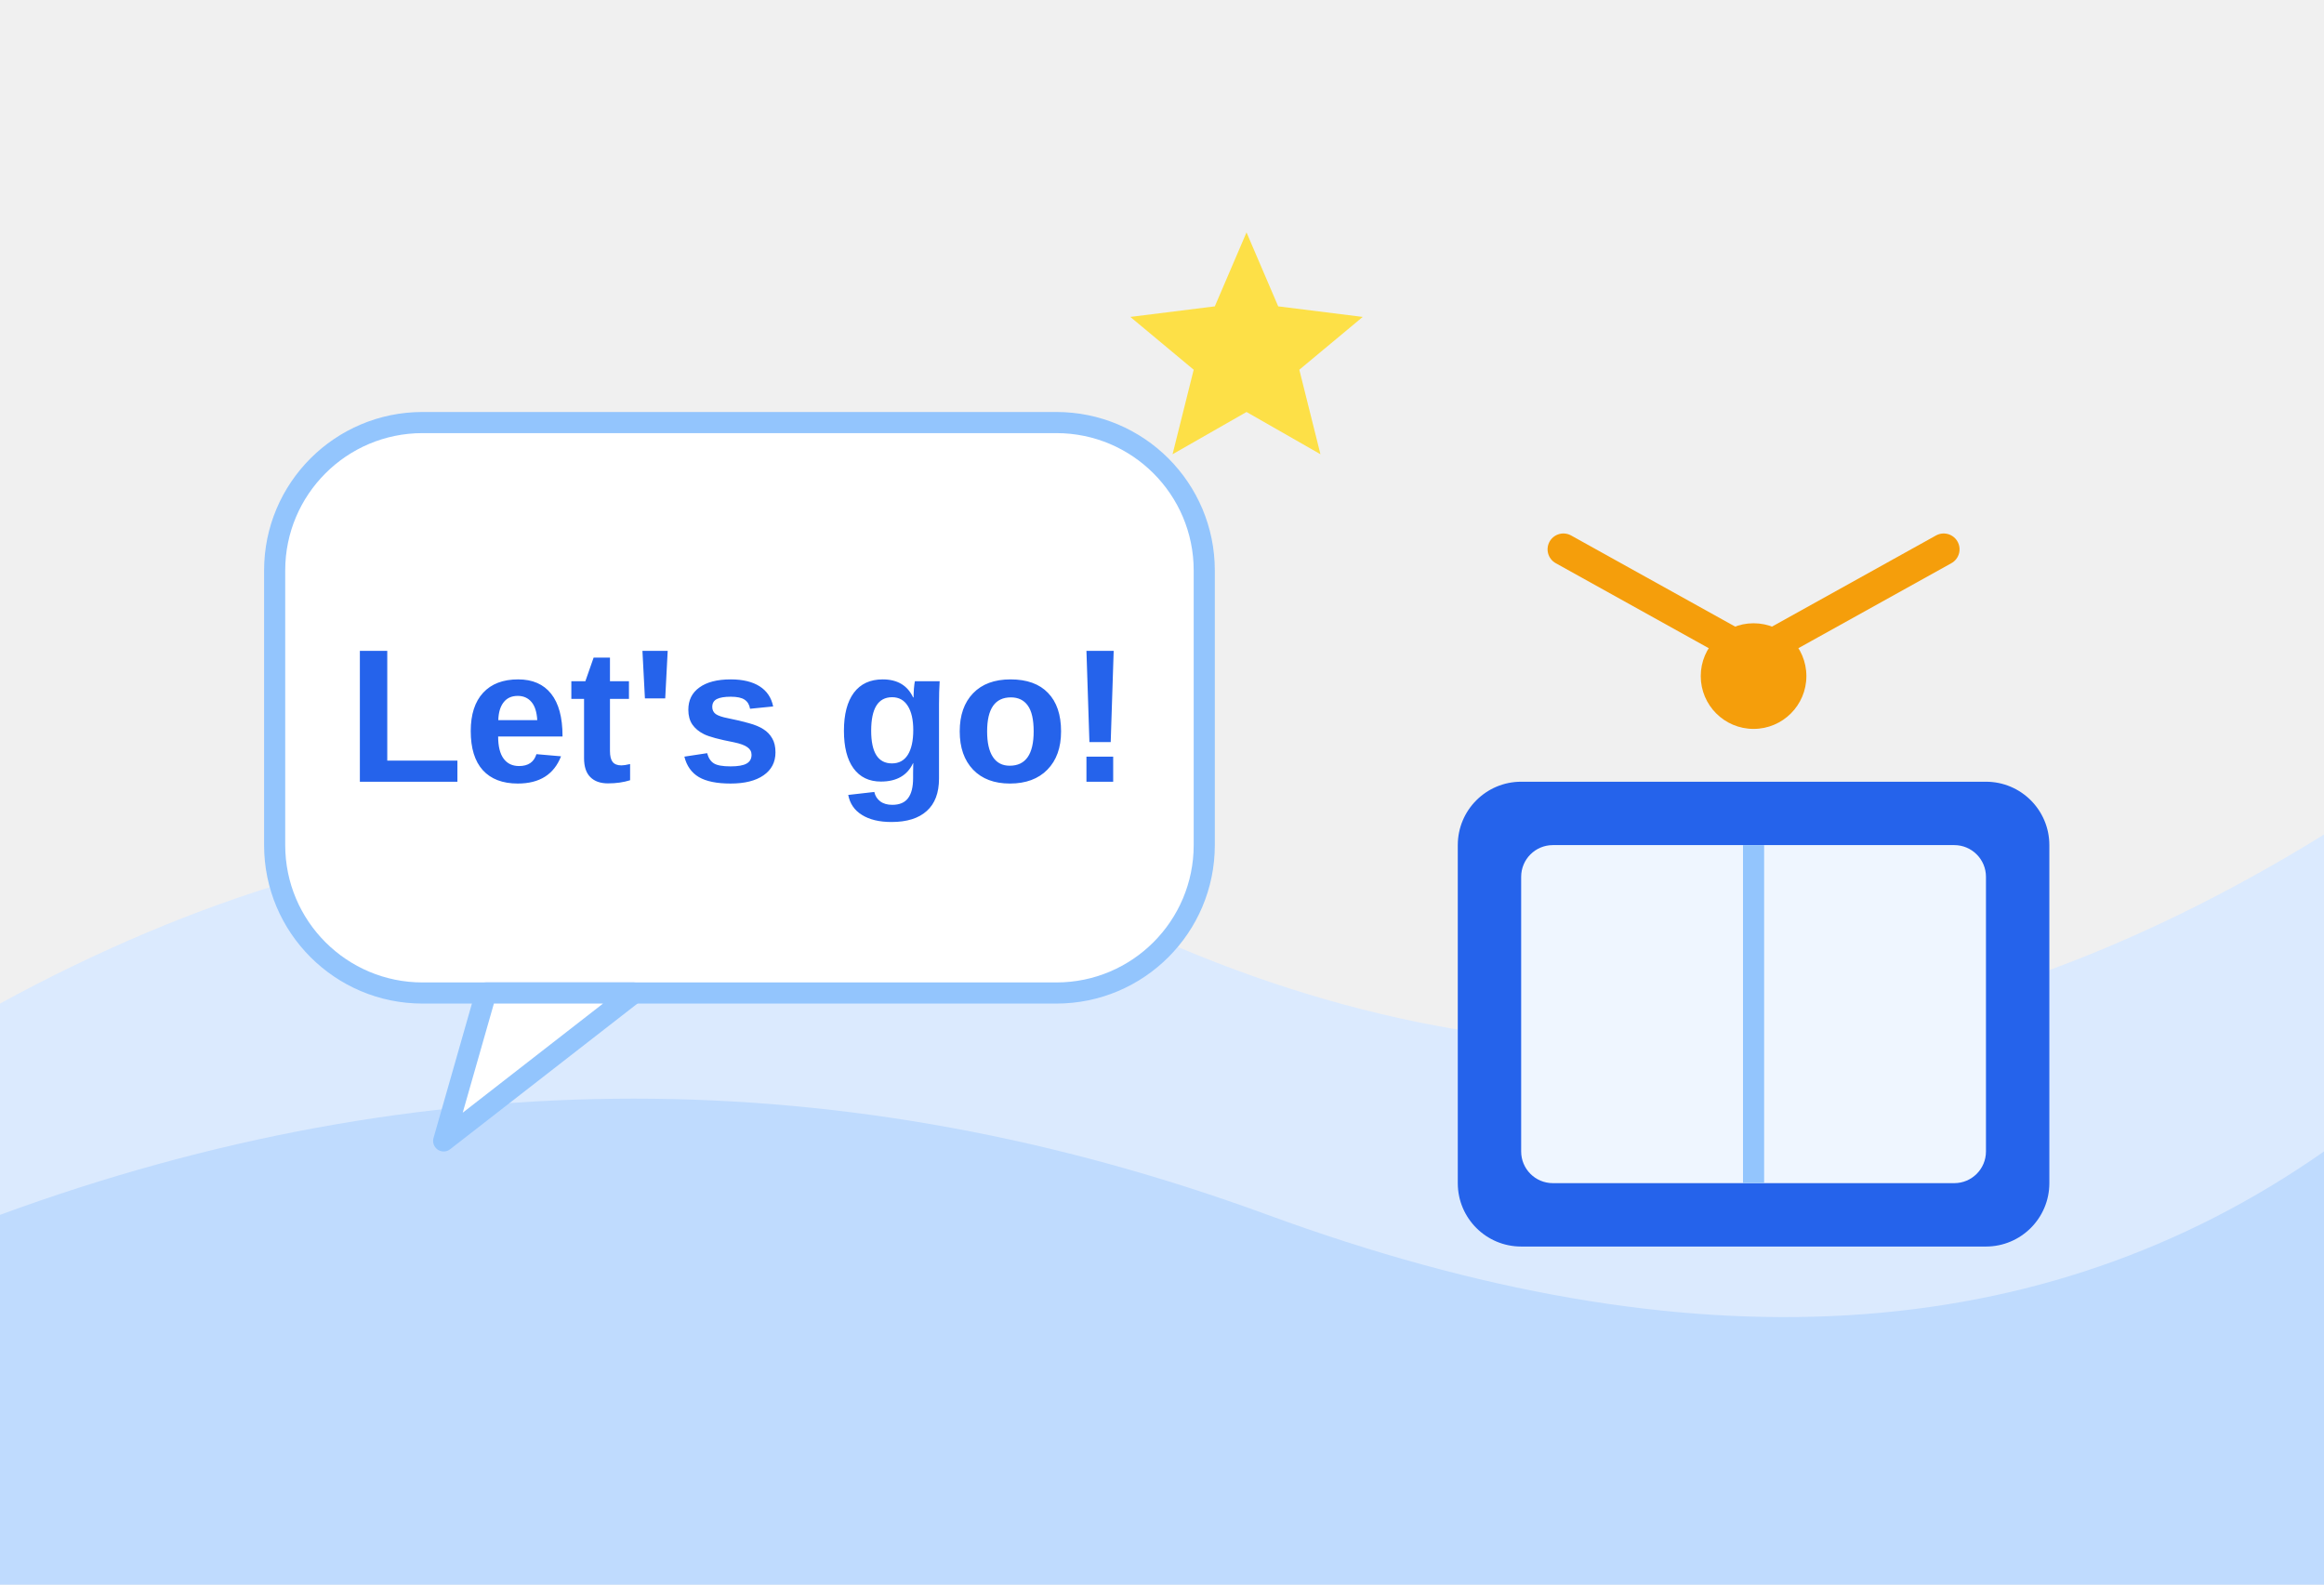
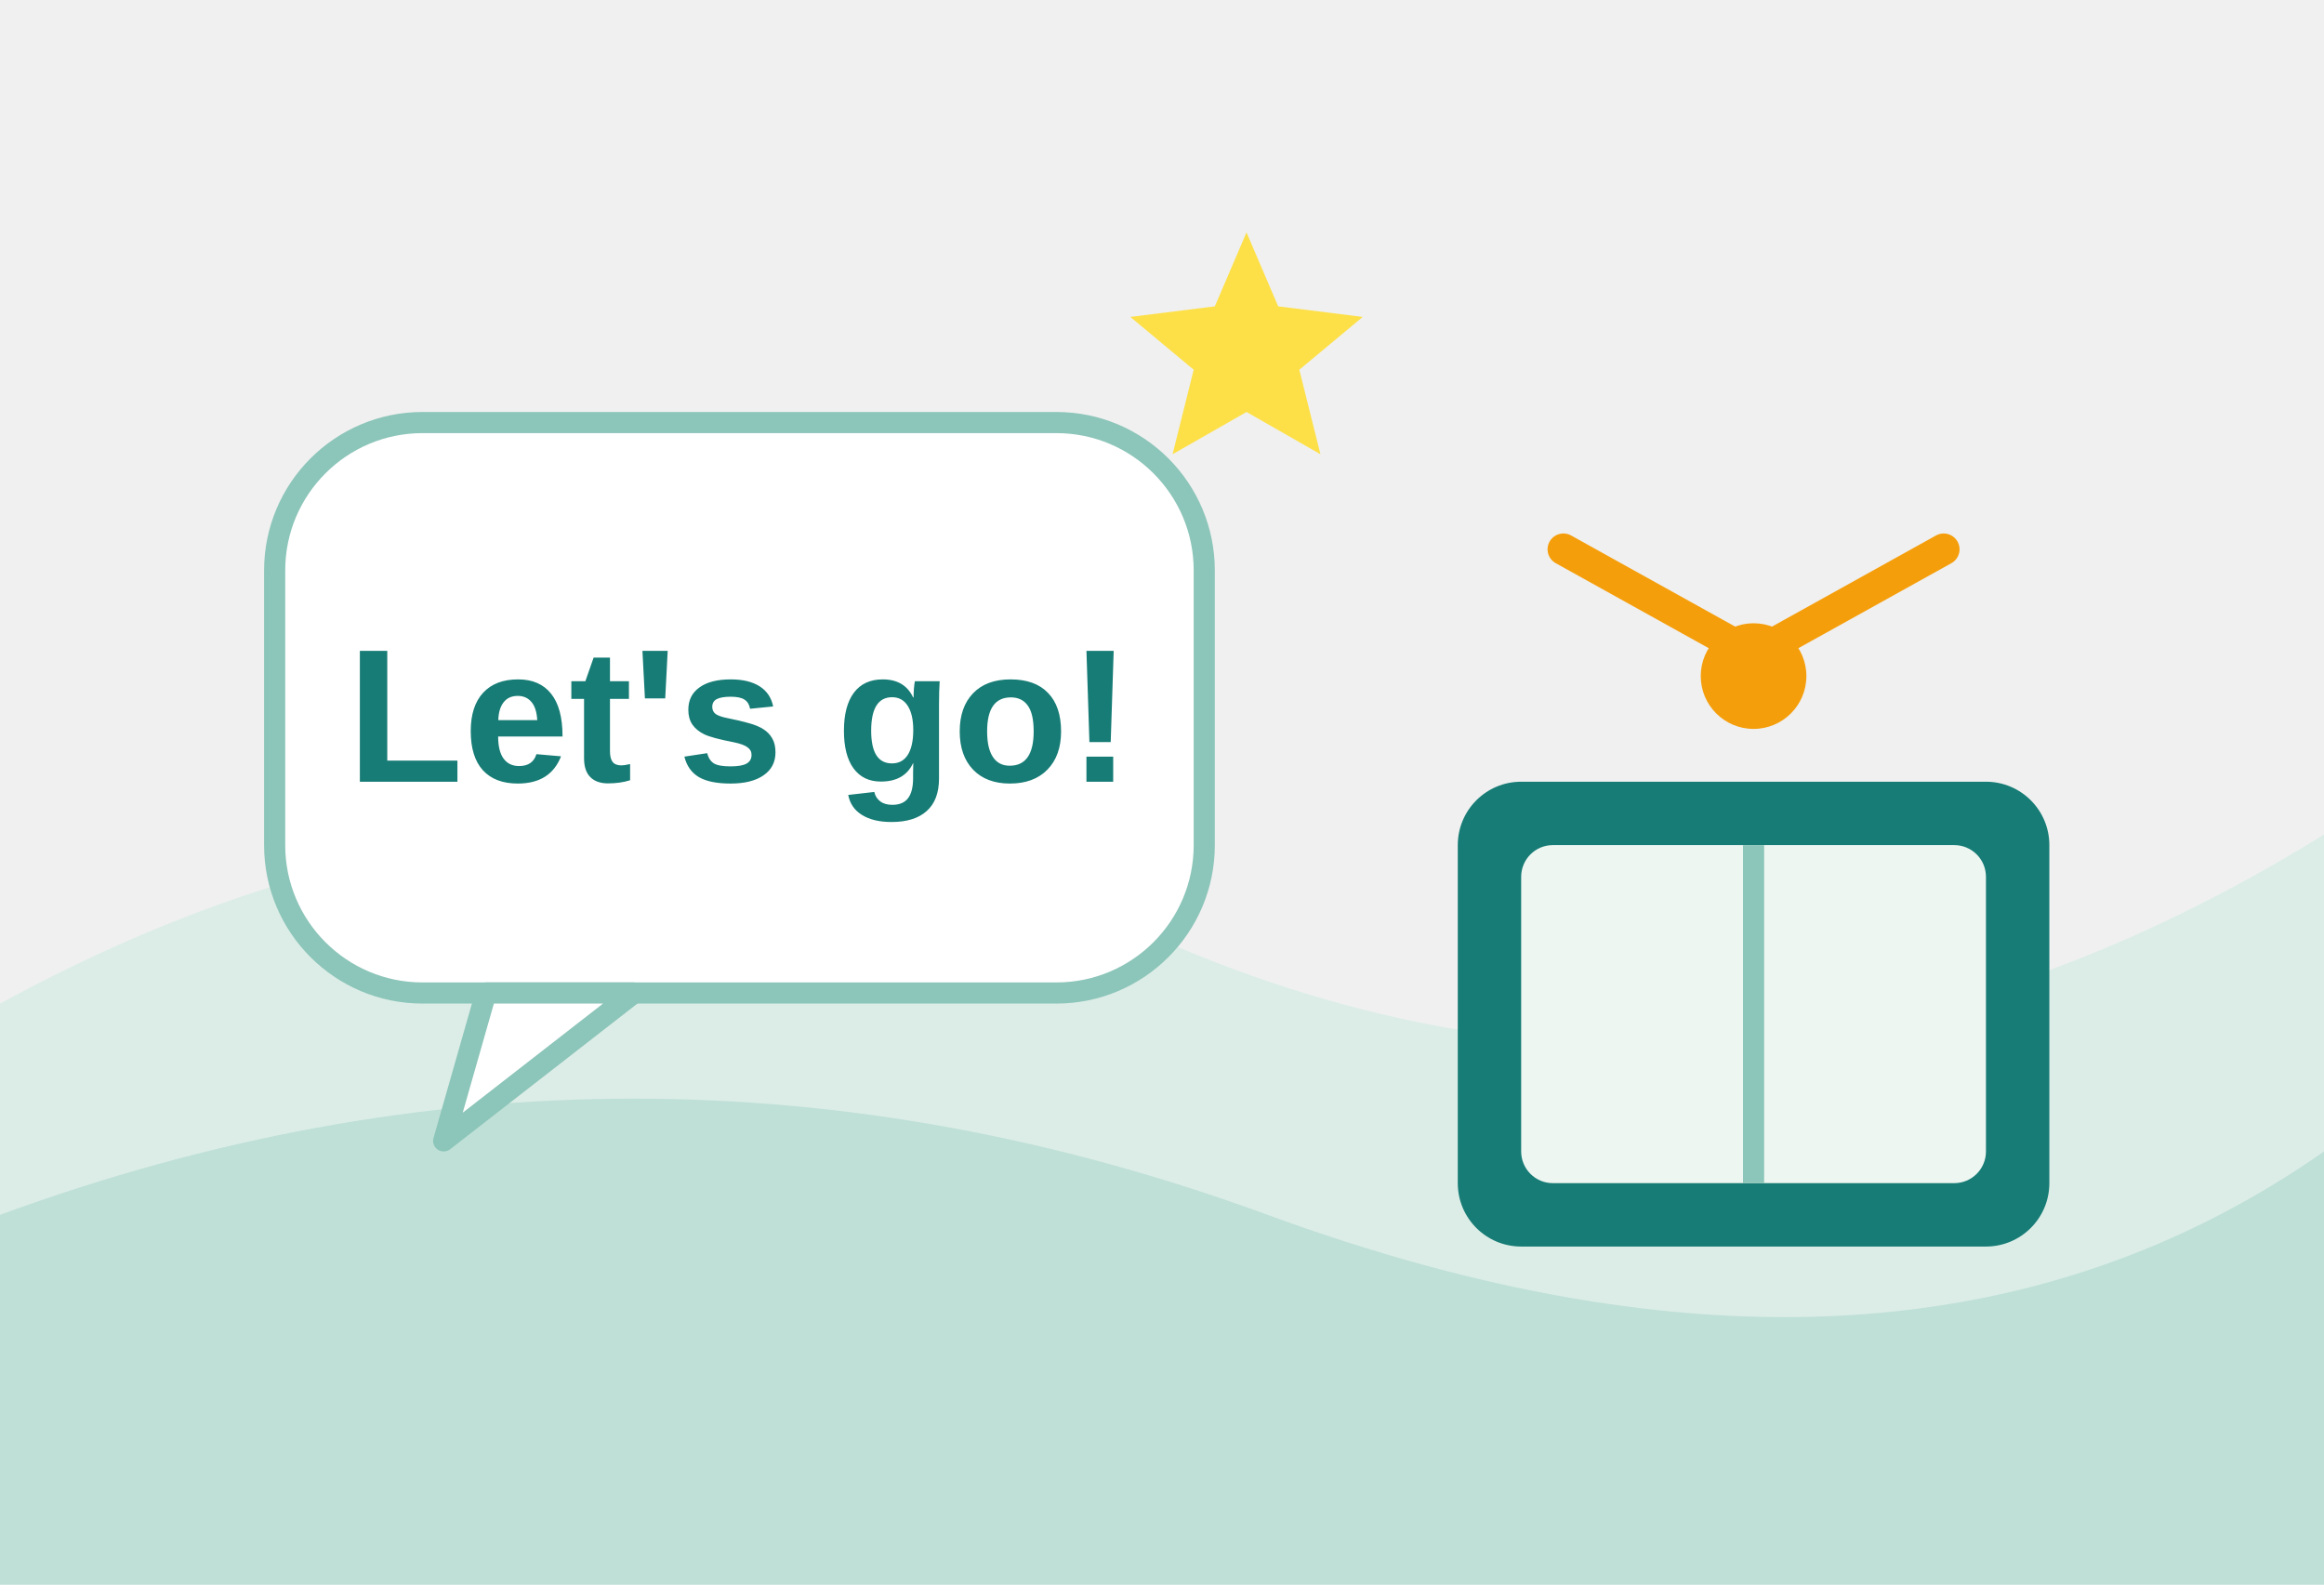
<svg xmlns="http://www.w3.org/2000/svg" viewBox="0 0 220 150" role="img" aria-label="Minh họa học sinh học tiếng Anh">
-   <path d="M0 150 V95 q55 -30 110 -6 t110 -10 V150z" fill="#dbeafe" />
-   <path d="M0 150 V115 q60 -22 120 0 t100 -6 V150z" fill="#bfdbfe" />
+   <path d="M0 150 V95 q55 -30 110 -6 t110 -10 V150z" fill="#dcede7" />
+   <path d="M0 150 V115 q60 -22 120 0 t100 -6 V150z" fill="#bfe0d7" />
  <g transform="translate(26 40)">
-     <rect width="88" height="54" rx="14" fill="#ffffff" stroke="#93c5fd" stroke-width="2" />
-     <path d="M20 54 l-4 14 l18 -14z" fill="#ffffff" stroke="#93c5fd" stroke-width="2" stroke-linejoin="round" />
-     <text x="44" y="34" text-anchor="middle" font-family="Segoe UI, Arial, sans-serif" font-size="18" font-weight="700" fill="#2563eb">Let's go!</text>
+     <rect width="88" height="54" rx="14" fill="#ffffff" stroke="#8cc5b9" stroke-width="2" />
+     <path d="M20 54 l-4 14 l18 -14z" fill="#ffffff" stroke="#8cc5b9" stroke-width="2" stroke-linejoin="round" />
+     <text x="44" y="34" text-anchor="middle" font-family="Segoe UI, Arial, sans-serif" font-size="18" font-weight="700" fill="#167c75">Let's go!</text>
  </g>
  <g transform="translate(138 52)">
-     <rect x="0" y="22" width="56" height="44" rx="6" fill="#2563eb" />
-     <rect x="6" y="28" width="44" height="32" rx="3" fill="#eff6ff" />
-     <path d="M28 28 v32" stroke="#93c5fd" stroke-width="2" />
+     <rect x="0" y="22" width="56" height="44" rx="6" fill="#167c75" />
+     <rect x="6" y="28" width="44" height="32" rx="3" fill="#eef6f2" />
+     <path d="M28 28 v32" stroke="#8cc5b9" stroke-width="2" />
    <path d="M10 0 l18 10 l18 -10" fill="none" stroke="#f59e0b" stroke-width="3" stroke-linecap="round" />
    <circle cx="28" cy="12" r="5" fill="#f59e0b" />
  </g>
  <path d="M118 22 l3 7 l8 1 l-6 5 l2 8 l-7 -4 l-7 4 l2 -8 l-6 -5 l8 -1z" fill="#fde047" />
</svg>
